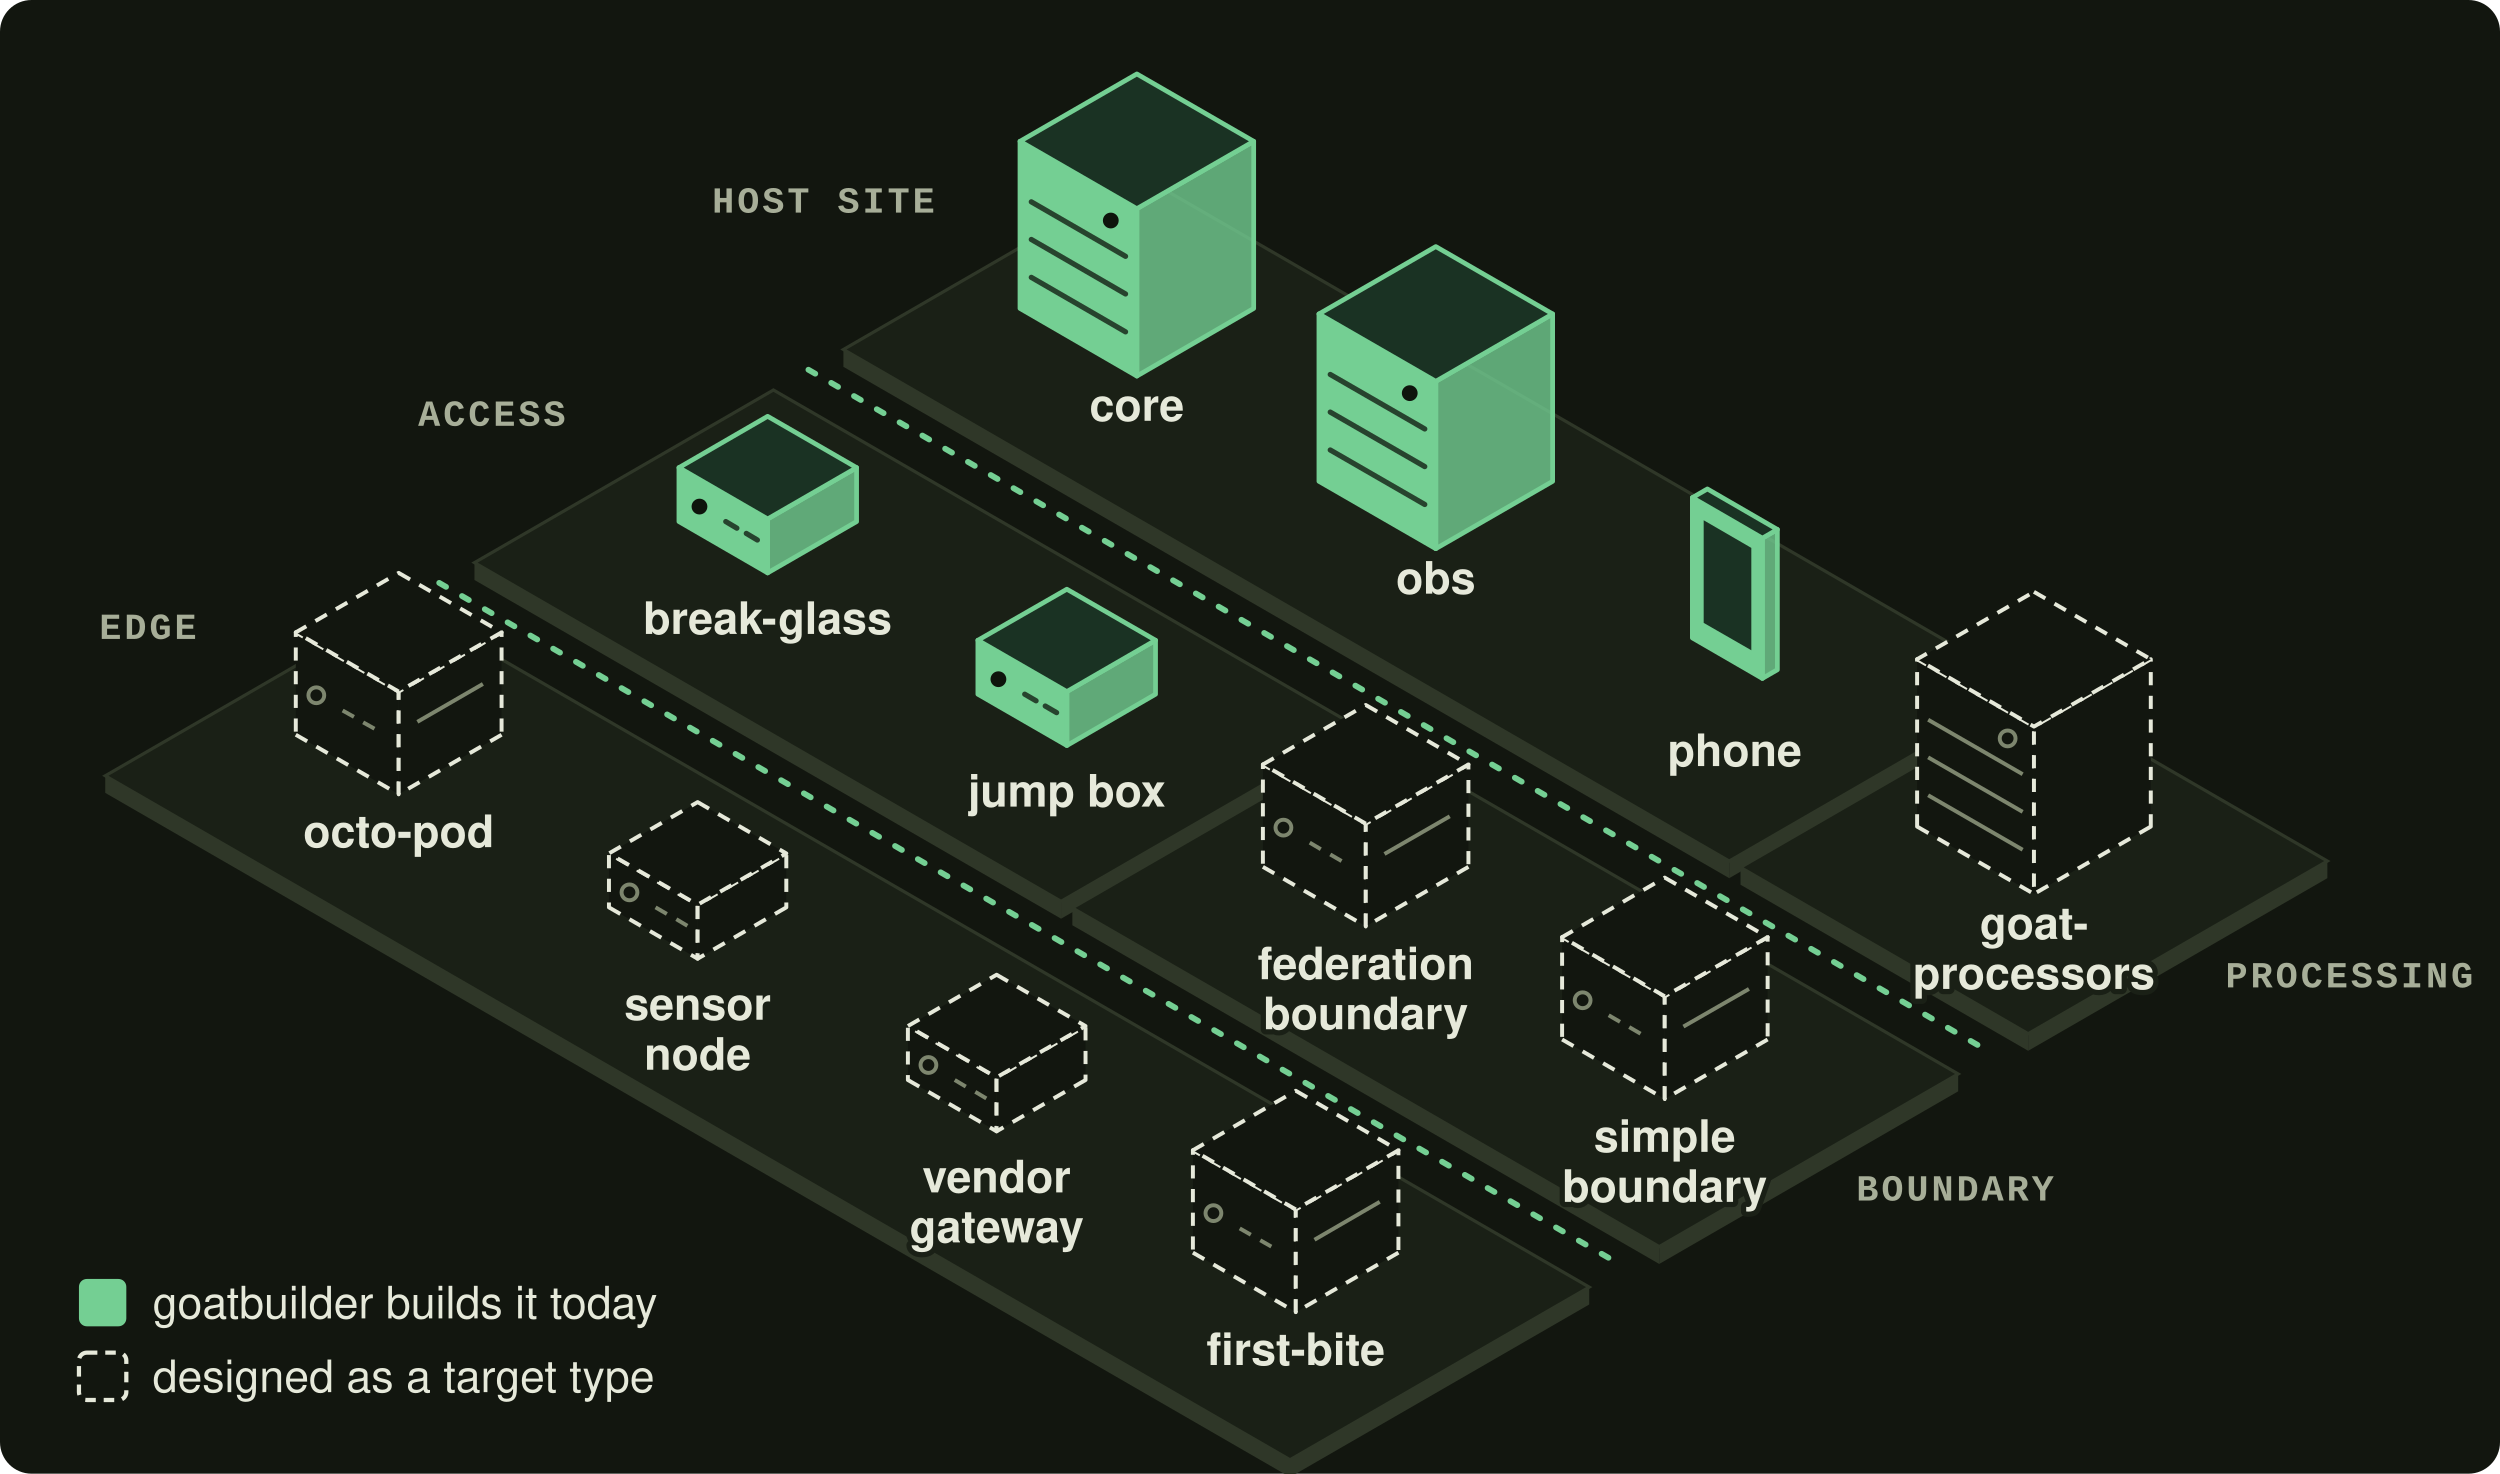
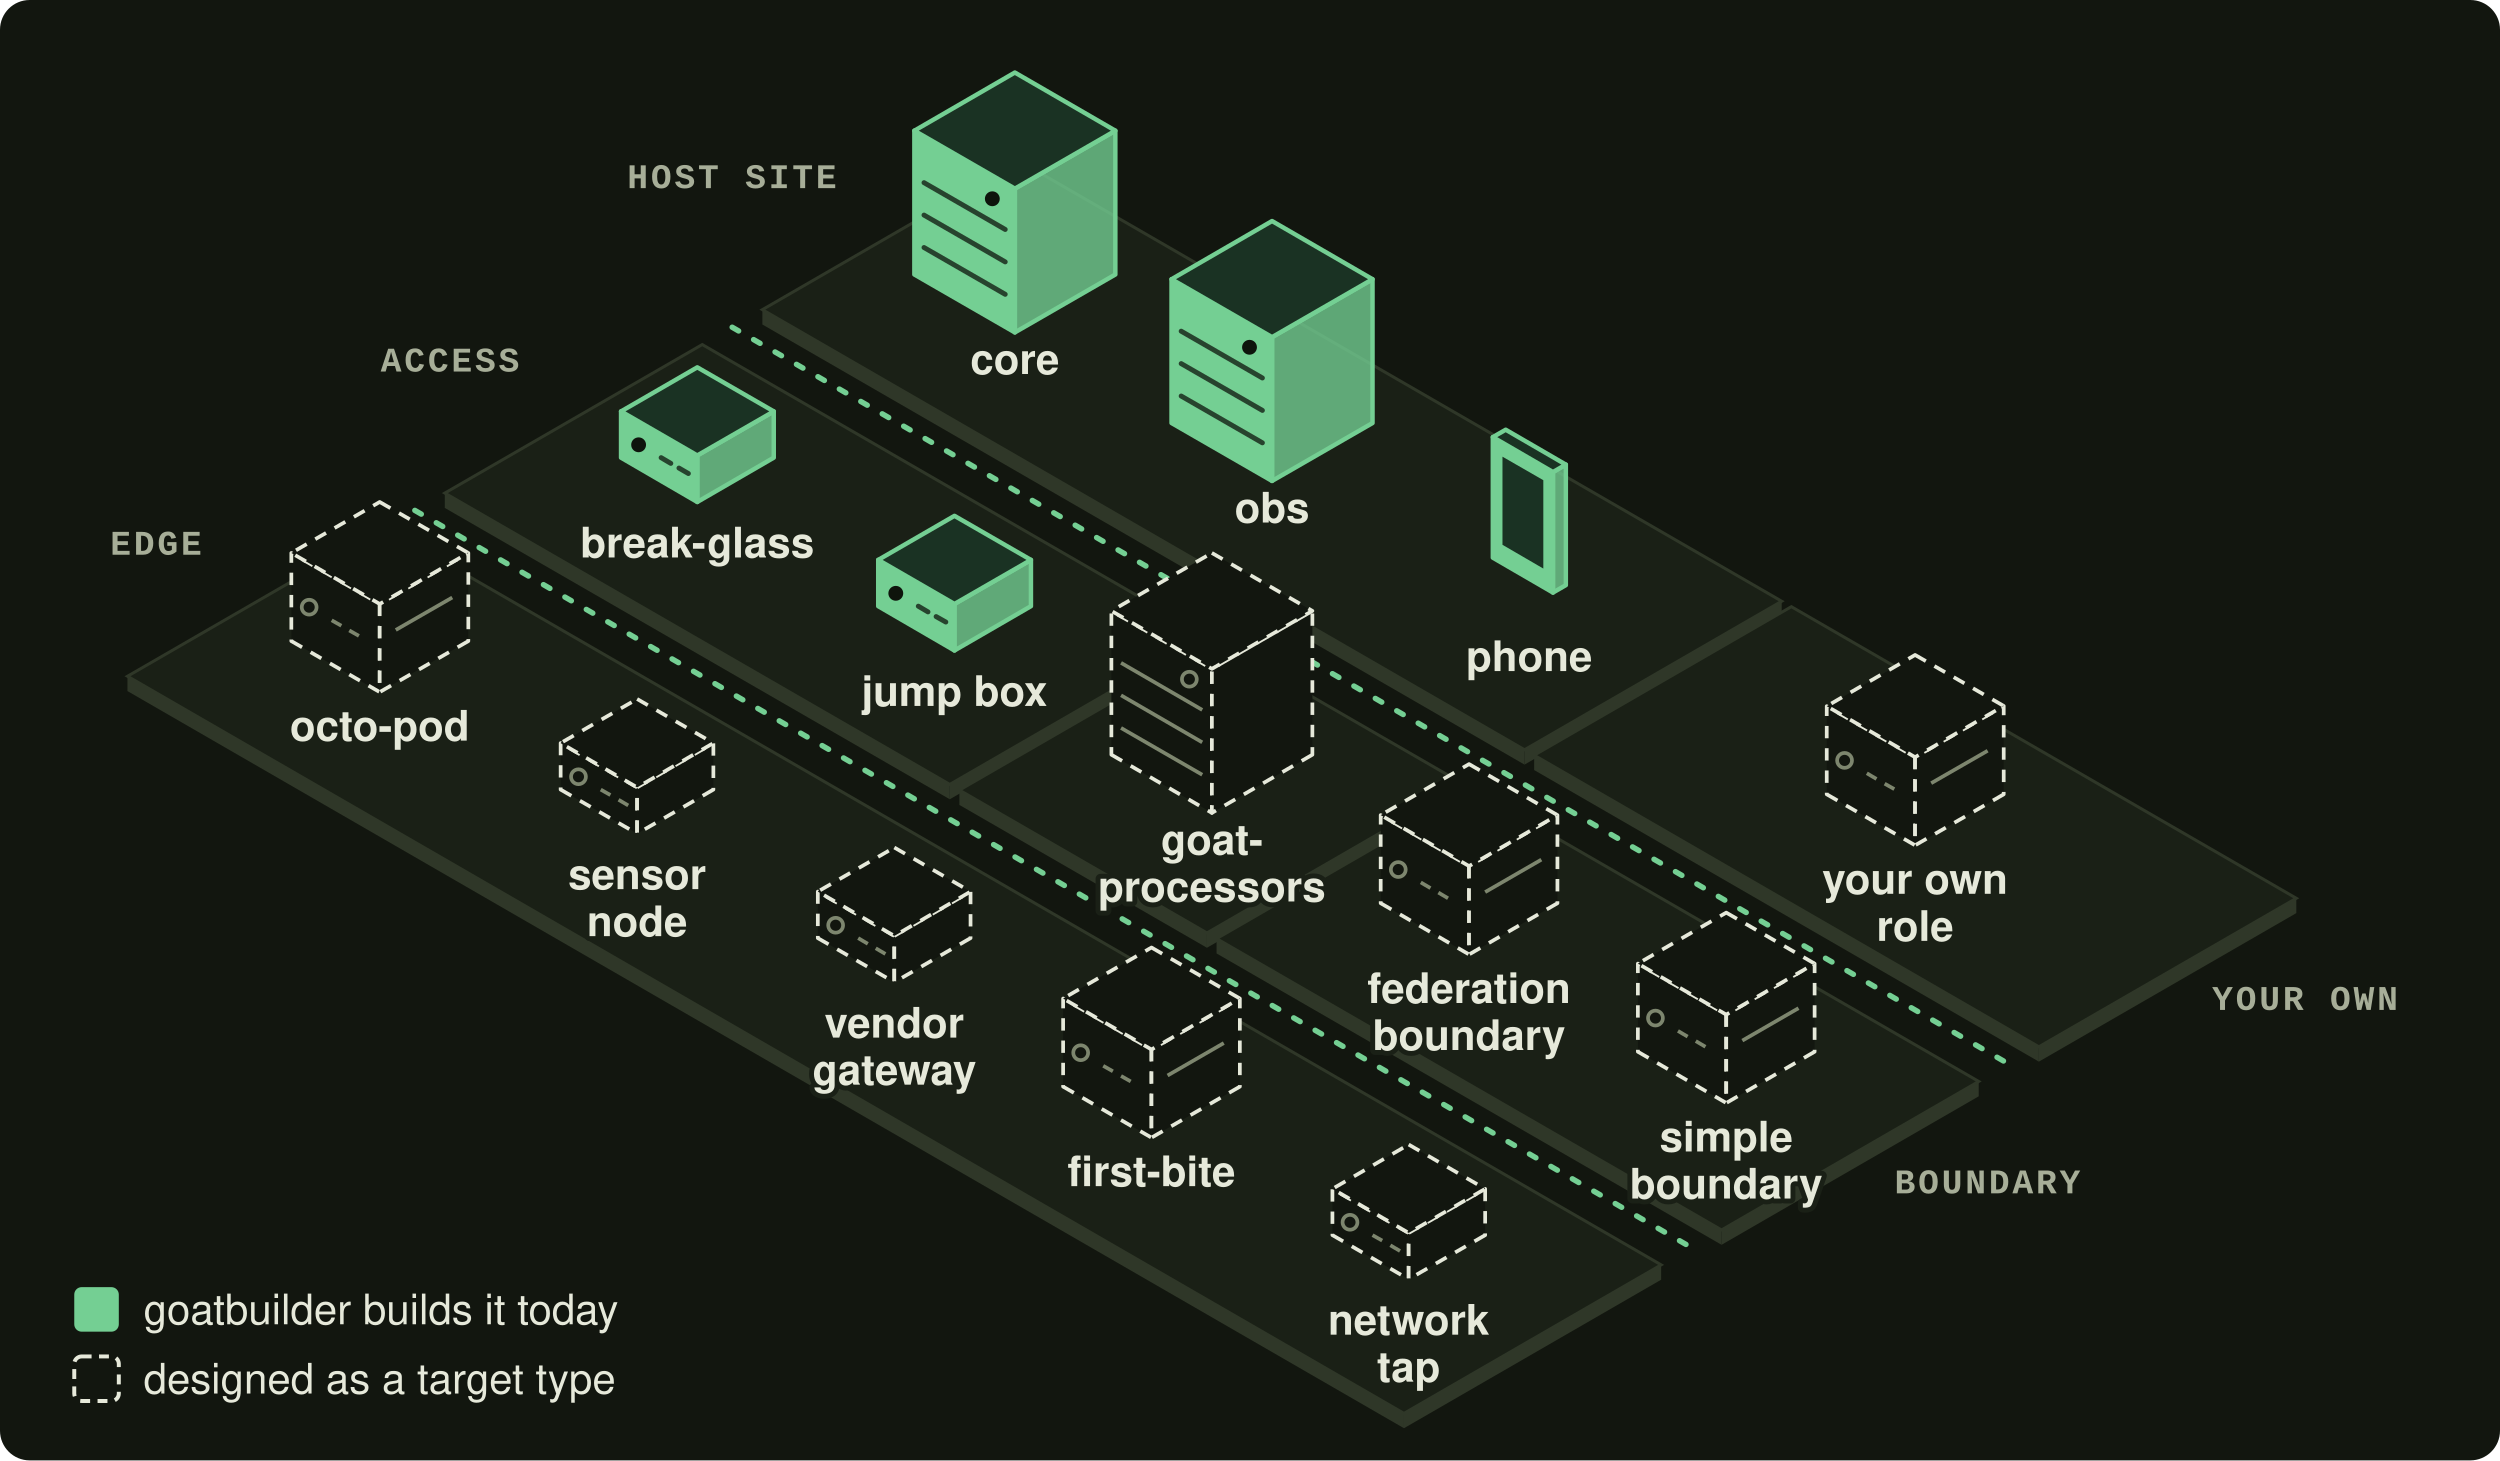
- <svg xmlns="http://www.w3.org/2000/svg" class="scene" viewBox="30 0 950 560" role="img" aria-label="Twelve machine roles on one site plan. Solid, built by goatbuilder today: core, obs, phone, break-glass, network-gear jump box. Dashed, designed as goatbuilder target types: goat-processors, federation boundary, simple boundary, octo-pod, sensor node, vendor gateway, first-bite.">
+ <svg xmlns="http://www.w3.org/2000/svg" class="scene" viewBox="30 0 1010 590" role="img" aria-label="Thirteen machine roles on one site plan, and a place for your own. Solid, built by goatbuilder today: core, obs, phone, break-glass, network-gear jump box. Dashed, designed as goatbuilder target types: goat-processors, federation boundary, simple boundary, octo-pod, sensor node, vendor gateway, first-bite, network tap, and a role of your own.">
  <style>
.scene{font-family:'Helvetica Neue', Helvetica, Arial, 'Liberation Sans', sans-serif;overflow:visible}
.scene .pd{fill:#1a2016;stroke:#2f3728;stroke-width:1.2}.scene .pe{fill:#2f3728}
.scene .mesh{stroke:#74cf93;stroke-width:2.2;fill:none;stroke-dasharray:3 7;stroke-linecap:round}
.scene .gl{font:700 14px ui-monospace, 'SF Mono', Menlo, Consolas, 'Liberation Mono', monospace;letter-spacing:.08em;fill:#a7ae98}
.scene .ml{font-size:17px;font-weight:700;fill:#e6e9da;paint-order:stroke fill;stroke:#1a2016;stroke-width:4px;stroke-linejoin:round}
.scene .hit{fill:transparent}.scene .ring{fill:none;stroke:none}
.scene .body polygon{stroke-linejoin:round}
.scene .built .st{fill:#1a3223;stroke:#74cf93;stroke-width:1.8}
.scene .built .sl{fill:#74cf93;stroke:#74cf93;stroke-width:1.8}
.scene .built .sr{fill:#74cf93;fill-opacity:.78;stroke:#74cf93;stroke-width:1.8}
.scene .built .scr{fill:#1a3223}
.scene .built .dt{stroke:#0e140c;stroke-width:2;stroke-linecap:round;opacity:.75}
.scene .built .led{fill:#0e140c}
.scene .plan .st,.scene .plan .sl,.scene .plan .sr{fill:#12160f;stroke:#e6e9da;stroke-width:1.5;stroke-dasharray:5 4}
.scene .plan .dt{stroke:#7d866e;stroke-width:1.5}.scene .plan .led{fill:none;stroke:#7d866e;stroke-width:1.5}
</style>
-   <rect x="30" width="950" height="560" rx="12" fill="#12160f" />
-   <polygon class="pe" points="350.5,132.8 687.1,327.2 687.1,333.7 350.5,139.4" />
-   <polygon class="pe" points="800.7,261.6 687.1,327.2 687.1,333.7 800.7,268.1" />
-   <polygon class="pd" points="464.1,67.2 800.7,261.6 687.1,327.2 350.5,132.8" />
-   <polygon class="pe" points="691.4,329.6 800.7,392.8 800.7,399.3 691.4,336.2" />
-   <polygon class="pe" points="914.4,327.2 800.7,392.8 800.7,399.3 914.4,333.7" />
-   <polygon class="pd" points="805.0,264.0 914.4,327.2 800.7,392.8 691.4,329.6" />
-   <polygon class="pe" points="210.3,213.8 433.2,342.5 433.2,349.1 210.3,220.4" />
-   <polygon class="pe" points="546.9,276.9 433.2,342.5 433.2,349.1 546.9,283.5" />
-   <polygon class="pd" points="323.9,148.2 546.9,276.9 433.2,342.5 210.3,213.8" />
-   <polygon class="pe" points="437.5,345.0 660.5,473.7 660.5,480.3 437.5,351.6" />
-   <polygon class="pe" points="774.1,408.1 660.5,473.7 660.5,480.3 774.1,414.7" />
-   <polygon class="pd" points="551.1,279.4 774.1,408.1 660.5,473.7 437.5,345.0" />
-   <polygon class="pe" points="70.0,294.8 520.2,554.7 520.2,561.3 70.0,301.3" />
-   <polygon class="pe" points="633.9,489.1 520.2,554.7 520.2,561.3 633.9,495.7" />
-   <polygon class="pd" points="183.6,229.2 633.9,489.1 520.2,554.7 70.0,294.8" />
-   <path class="mesh" d="M337.2 140.5L787.4 400.5" />
-   <path class="mesh" d="M196.9 221.5L647.2 481.4" />
-   <text class="gl" x="385.2" y="80.8" text-anchor="end">HOST SITE</text>
-   <text class="gl" x="244.9" y="161.8" text-anchor="end">ACCESS</text>
-   <text class="gl" x="104.7" y="242.8" text-anchor="end">EDGE</text>
-   <text class="gl" x="875.7" y="375.2" text-anchor="start">PROCESSING</text>
-   <text class="gl" x="735.4" y="456.2" text-anchor="start">BOUNDARY</text>
+   <rect x="30" width="1010" height="590" rx="12" fill="#12160f" />
+   <polygon class="pe" points="338.0,125.1 645.9,302.9 645.9,308.9 338.0,131.1" />
+   <polygon class="pe" points="749.8,242.9 645.9,302.9 645.9,308.9 749.8,248.9" />
+   <polygon class="pd" points="441.9,65.1 749.8,242.9 645.9,302.9 338.0,125.1" />
+   <polygon class="pe" points="649.8,305.1 853.7,422.9 853.7,428.9 649.8,311.1" />
+   <polygon class="pe" points="957.7,362.9 853.7,422.9 853.7,428.9 957.7,368.9" />
+   <polygon class="pd" points="753.7,245.1 957.7,362.9 853.7,422.9 649.8,305.1" />
+   <polygon class="pe" points="209.7,199.2 413.7,316.9 413.7,322.9 209.7,205.2" />
+   <polygon class="pe" points="517.6,256.9 413.7,316.9 413.7,322.9 517.6,262.9" />
+   <polygon class="pd" points="313.7,139.2 517.6,256.9 413.7,316.9 209.7,199.2" />
+   <polygon class="pe" points="417.6,319.2 517.6,376.9 517.6,382.9 417.6,325.2" />
+   <polygon class="pe" points="621.5,316.9 517.6,376.9 517.6,382.9 621.5,322.9" />
+   <polygon class="pd" points="521.5,259.2 621.5,316.9 517.6,376.9 417.6,319.2" />
+   <polygon class="pe" points="521.5,379.2 725.5,496.9 725.5,502.9 521.5,385.2" />
+   <polygon class="pe" points="829.4,436.9 725.5,496.9 725.5,502.9 829.4,442.9" />
+   <polygon class="pd" points="625.4,319.2 829.4,436.9 725.5,496.9 521.5,379.2" />
+   <polygon class="pe" points="81.5,273.2 597.2,571.0 597.2,577.0 81.5,279.2" />
+   <polygon class="pe" points="701.1,511.0 597.2,571.0 597.2,577.0 701.1,517.0" />
+   <polygon class="pd" points="185.4,213.2 701.1,511.0 597.2,571.0 81.5,273.2" />
+   <path class="mesh" d="M325.8 132.2L841.6 429.9" />
+   <path class="mesh" d="M197.6 206.2L713.3 504.0" />
+   <text class="gl" x="368.0" y="76.0" text-anchor="end">HOST SITE</text>
+   <text class="gl" x="239.8" y="150.1" text-anchor="end">ACCESS</text>
+   <text class="gl" x="111.5" y="224.1" text-anchor="end">EDGE</text>
+   <text class="gl" x="923.7" y="408.0" text-anchor="start">YOUR OWN</text>
+   <text class="gl" x="795.4" y="482.1" text-anchor="start">BOUNDARY</text>
  <g class="mach built" data-k="core" id="m-core">
-     <polygon class="hit" points="462.0,70.1 568.5,131.6 462.0,193.1 355.5,131.6" />
-     <polygon class="ring" points="462.0,80.1 526.3,117.2 462.0,154.4 397.7,117.2" />
-     <g class="body">
-       <polygon class="sl" points="417.6,117.2 462.0,142.9 462.0,79.3 417.6,53.7" />
-       <polygon class="sr" points="506.4,117.2 462.0,142.9 462.0,79.3 506.4,53.7" />
-       <polygon class="st" points="462.0,28.1 506.4,53.7 462.0,79.3 417.6,53.7" />
-       <path class="dt" d="M421.9 105.4L457.7 126.1" />
-       <path class="dt" d="M421.9 91.0L457.7 111.7" />
-       <path class="dt" d="M421.9 76.7L457.7 97.4" />
-       <circle class="led" cx="452.1" cy="83.8" r="3" />
-     </g>
-     <text class="ml" x="462.0" y="159.9" text-anchor="middle">core</text>
+     <polygon class="hit" points="440.0,67.8 537.4,124.0 440.0,180.2 342.6,124.0" />
+     <polygon class="ring" points="440.0,76.9 498.8,110.9 440.0,144.8 381.2,110.9" />
+     <g class="body">
+       <polygon class="sl" points="399.4,110.9 440.0,134.3 440.0,76.2 399.4,52.8" />
+       <polygon class="sr" points="480.6,110.9 440.0,134.3 440.0,76.2 480.6,52.8" />
+       <polygon class="st" points="440.0,29.3 480.6,52.8 440.0,76.2 399.4,52.8" />
+       <path class="dt" d="M403.3 100.0L436.1 118.9" />
+       <path class="dt" d="M403.3 86.9L436.1 105.8" />
+       <path class="dt" d="M403.3 73.8L436.1 92.7" />
+       <circle class="led" cx="430.9" cy="80.3" r="3" />
+     </g>
+     <text class="ml" x="440.0" y="151.1" text-anchor="middle">core</text>
  </g>
  <g class="mach built" data-k="obs" id="m-obs">
-     <polygon class="hit" points="575.6,135.7 682.1,197.2 575.6,258.7 469.1,197.2" />
-     <polygon class="ring" points="575.6,145.7 639.9,182.9 575.6,220.0 511.4,182.9" />
-     <g class="body">
-       <polygon class="sl" points="531.2,182.9 575.6,208.5 575.6,144.9 531.2,119.3" />
-       <polygon class="sr" points="620.0,182.9 575.6,208.5 575.6,144.9 620.0,119.3" />
-       <polygon class="st" points="575.6,93.7 620.0,119.3 575.6,144.9 531.2,119.3" />
-       <path class="dt" d="M535.5 171.0L571.4 191.7" />
-       <path class="dt" d="M535.5 156.6L571.4 177.3" />
-       <path class="dt" d="M535.5 142.3L571.4 163.0" />
-       <circle class="led" cx="565.7" cy="149.4" r="3" />
-     </g>
-     <text class="ml" x="575.6" y="225.6" text-anchor="middle">obs</text>
+     <polygon class="hit" points="543.9,127.8 641.4,184.0 543.9,240.2 446.5,184.0" />
+     <polygon class="ring" points="543.9,136.9 602.7,170.9 543.9,204.8 485.1,170.9" />
+     <g class="body">
+       <polygon class="sl" points="503.3,170.9 543.9,194.3 543.9,136.2 503.3,112.8" />
+       <polygon class="sr" points="584.5,170.9 543.9,194.3 543.9,136.2 584.5,112.8" />
+       <polygon class="st" points="543.9,89.3 584.5,112.8 543.9,136.2 503.3,112.8" />
+       <path class="dt" d="M507.2 160.0L540.0 178.9" />
+       <path class="dt" d="M507.2 146.9L540.0 165.8" />
+       <path class="dt" d="M507.2 133.8L540.0 152.7" />
+       <circle class="led" cx="534.8" cy="140.3" r="3" />
+     </g>
+     <text class="ml" x="543.9" y="211.1" text-anchor="middle">obs</text>
  </g>
  <g class="mach built" data-k="phone" id="m-phone">
-     <polygon class="hit" points="689.2,201.3 795.8,262.8 689.2,324.3 582.7,262.8" />
-     <polygon class="ring" points="678.8,227.6 725.3,254.5 699.7,269.3 653.2,242.4" />
-     <g class="body">
-       <polygon class="sl" points="673.1,242.4 699.7,257.8 699.7,204.5 673.1,189.1" />
-       <polygon class="sr" points="705.4,254.5 699.7,257.8 699.7,204.5 705.4,201.2" />
-       <polygon class="st" points="678.8,185.8 705.4,201.2 699.7,204.5 673.1,189.1" />
-       <polygon class="scr" points="677.4,236.7 695.5,247.1 695.5,208.2 677.4,197.7" />
-     </g>
-     <text class="ml" x="689.2" y="291.1" text-anchor="middle">phone</text>
+     <polygon class="hit" points="647.8,187.8 745.3,244.0 647.8,300.2 550.4,244.0" />
+     <polygon class="ring" points="638.3,211.8 680.8,236.4 657.4,249.9 614.9,225.3" />
+     <g class="body">
+       <polygon class="sl" points="633.1,225.3 657.4,239.4 657.4,190.7 633.1,176.6" />
+       <polygon class="sr" points="662.6,236.4 657.4,239.4 657.4,190.7 662.6,187.7" />
+       <polygon class="st" points="638.3,173.6 662.6,187.7 657.4,190.7 633.1,176.6" />
+       <polygon class="scr" points="637.0,220.1 653.5,229.7 653.5,194.0 637.0,184.5" />
+     </g>
+     <text class="ml" x="647.8" y="271.1" text-anchor="middle">phone</text>
+   </g>
+   <g class="mach plan" data-k="own" id="m-own">
+     <polygon class="hit" points="803.7,277.8 901.2,334.0 803.7,390.3 706.3,334.0" />
+     <polygon class="ring" points="803.7,289.8 857.6,320.9 803.7,352.0 749.8,320.9" />
+     <g class="body">
+       <polygon class="sl" points="768.0,320.9 803.7,341.5 803.7,305.9 768.0,285.3" />
+       <polygon class="sr" points="839.5,320.9 803.7,341.5 803.7,305.9 839.5,285.2" />
+       <polygon class="st" points="803.7,264.6 839.5,285.2 803.7,305.9 768.0,285.3" />
+       <circle class="led" cx="775.2" cy="307.2" r="3" />
+       <path class="dt" d="M784.2 312.4L788.1 314.7" />
+       <path class="dt" d="M791.4 316.6L795.3 318.8" />
+       <path class="dt" d="M833.0 303.3L810.2 316.4" />
+     </g>
+     <text class="ml" x="803.7" y="361.1" text-anchor="middle">your own</text>
+     <text class="ml" x="803.7" y="380.1" text-anchor="middle">role</text>
+   </g>
+   <g class="mach built" data-k="breakglass" id="m-breakglass">
+     <polygon class="hit" points="311.7,141.8 409.1,198.1 311.7,254.3 214.3,198.1" />
+     <polygon class="ring" points="311.7,156.6 360.8,184.9 311.7,213.3 262.7,184.9" />
+     <g class="body">
+       <polygon class="sl" points="280.9,184.9 311.7,202.8 311.7,184.0 280.9,166.2" />
+       <polygon class="sr" points="342.6,184.9 311.7,202.8 311.7,184.0 342.6,166.2" />
+       <polygon class="st" points="311.7,148.4 342.6,166.2 311.7,184.0 280.9,166.2" />
+       <circle class="led" cx="288.0" cy="179.7" r="3" />
+       <path class="dt" d="M297.1 184.9L301.0 187.2" />
+       <path class="dt" d="M304.3 189.1L308.1 191.3" />
+     </g>
+     <text class="ml" x="311.7" y="225.2" text-anchor="middle">break-glass</text>
+   </g>
+   <g class="mach built" data-k="network-jump" id="m-network-jump">
+     <polygon class="hit" points="415.6,201.8 513.1,258.1 415.6,314.3 318.2,258.1" />
+     <polygon class="ring" points="415.6,216.6 464.7,244.9 415.6,273.2 366.6,244.9" />
+     <g class="body">
+       <polygon class="sl" points="384.8,244.9 415.6,262.8 415.6,244.0 384.8,226.2" />
+       <polygon class="sr" points="446.5,244.9 415.6,262.8 415.6,244.0 446.5,226.2" />
+       <polygon class="st" points="415.6,208.4 446.5,226.2 415.6,244.0 384.8,226.2" />
+       <circle class="led" cx="391.9" cy="239.7" r="3" />
+       <path class="dt" d="M401.0 244.9L404.9 247.2" />
+       <path class="dt" d="M408.2 249.1L412.1 251.3" />
+     </g>
+     <text class="ml" x="415.6" y="285.2" text-anchor="middle">jump box</text>
  </g>
  <g class="mach plan" data-k="processors" id="m-processors">
-     <polygon class="hit" points="802.9,266.9 909.4,328.4 802.9,389.9 696.3,328.4" />
-     <polygon class="ring" points="802.9,276.9 867.1,314.1 802.9,351.2 738.6,314.1" />
-     <g class="body">
-       <polygon class="sl" points="758.5,314.1 802.9,339.7 802.9,276.1 758.5,250.5" />
-       <polygon class="sr" points="847.3,314.1 802.9,339.7 802.9,276.1 847.3,250.5" />
-       <polygon class="st" points="802.9,224.9 847.3,250.5 802.9,276.1 758.5,250.5" />
-       <path class="dt" d="M762.7 302.2L798.6 322.9" />
-       <path class="dt" d="M762.7 287.8L798.6 308.5" />
-       <path class="dt" d="M762.7 273.5L798.6 294.2" />
-       <circle class="led" cx="792.9" cy="280.6" r="3" />
-     </g>
-     <text class="ml" x="802.9" y="356.8" text-anchor="middle">goat-</text>
-     <text class="ml" x="802.9" y="375.8" text-anchor="middle">processors</text>
-   </g>
-   <g class="mach built" data-k="breakglass" id="m-breakglass">
-     <polygon class="hit" points="321.7,151.1 428.3,212.6 321.7,274.1 215.2,212.6" />
-     <polygon class="ring" points="321.7,167.3 375.4,198.2 321.7,229.2 268.1,198.2" />
-     <g class="body">
-       <polygon class="sl" points="288.0,198.2 321.7,217.7 321.7,197.2 288.0,177.7" />
-       <polygon class="sr" points="355.5,198.2 321.7,217.7 321.7,197.2 355.5,177.7" />
-       <polygon class="st" points="321.7,158.2 355.5,177.7 321.7,197.2 288.0,177.7" />
-       <circle class="led" cx="295.8" cy="192.5" r="3" />
-       <path class="dt" d="M305.8 198.2L310.0 200.7" />
-       <path class="dt" d="M313.6 202.7L317.8 205.2" />
-     </g>
-     <text class="ml" x="321.7" y="240.9" text-anchor="middle">break-glass</text>
-   </g>
-   <g class="mach built" data-k="network-jump" id="m-network-jump">
-     <polygon class="hit" points="435.4,216.7 541.9,278.2 435.4,339.7 328.8,278.2" />
-     <polygon class="ring" points="435.4,232.9 489.0,263.8 435.4,294.8 381.8,263.8" />
-     <g class="body">
-       <polygon class="sl" points="401.6,263.8 435.4,283.3 435.4,262.8 401.6,243.3" />
-       <polygon class="sr" points="469.1,263.8 435.4,283.3 435.4,262.8 469.1,243.3" />
-       <polygon class="st" points="435.4,223.9 469.1,243.3 435.4,262.8 401.6,243.3" />
-       <circle class="led" cx="409.4" cy="258.1" r="3" />
-       <path class="dt" d="M419.4 263.8L423.7 266.3" />
-       <path class="dt" d="M427.2 268.3L431.5 270.8" />
-     </g>
-     <text class="ml" x="435.4" y="306.5" text-anchor="middle">jump box</text>
+     <polygon class="hit" points="519.6,261.8 617.0,318.1 519.6,374.3 422.1,318.1" />
+     <polygon class="ring" points="519.6,271.0 578.3,304.9 519.6,338.9 460.8,304.9" />
+     <g class="body">
+       <polygon class="sl" points="479.0,304.9 519.6,328.4 519.6,270.2 479.0,246.8" />
+       <polygon class="sr" points="560.2,304.9 519.6,328.4 519.6,270.2 560.2,246.8" />
+       <polygon class="st" points="519.6,223.4 560.2,246.8 519.6,270.2 479.0,246.8" />
+       <path class="dt" d="M482.9 294.1L515.7 313.0" />
+       <path class="dt" d="M482.9 280.9L515.7 299.9" />
+       <path class="dt" d="M482.9 267.8L515.7 286.8" />
+       <circle class="led" cx="510.5" cy="274.4" r="3" />
+     </g>
+     <text class="ml" x="519.6" y="345.2" text-anchor="middle">goat-</text>
+     <text class="ml" x="519.6" y="364.2" text-anchor="middle">processors</text>
  </g>
  <g class="mach plan" data-k="federation" id="m-federation">
-     <polygon class="hit" points="549.0,282.3 655.5,343.8 549.0,405.3 442.5,343.8" />
-     <polygon class="ring" points="549.0,295.4 607.9,329.4 549.0,363.5 490.1,329.4" />
-     <g class="body">
-       <polygon class="sl" points="509.9,329.4 549.0,352.0 549.0,313.0 509.9,290.5" />
-       <polygon class="sr" points="588.0,329.4 549.0,352.0 549.0,313.0 588.0,290.5" />
-       <polygon class="st" points="549.0,267.9 588.0,290.5 549.0,313.0 509.9,290.5" />
-       <circle class="led" cx="517.7" cy="314.5" r="3" />
-       <path class="dt" d="M527.7 320.2L531.9 322.7" />
-       <path class="dt" d="M535.5 324.7L539.8 327.2" />
-       <path class="dt" d="M580.9 310.2L556.1 324.5" />
-     </g>
-     <text class="ml" x="549.0" y="372.1" text-anchor="middle">federation</text>
-     <text class="ml" x="549.0" y="391.1" text-anchor="middle">boundary</text>
+     <polygon class="hit" points="623.5,321.8 720.9,378.1 623.5,434.3 526.1,378.1" />
+     <polygon class="ring" points="623.5,333.8 677.4,364.9 623.5,396.1 569.6,364.9" />
+     <g class="body">
+       <polygon class="sl" points="587.8,364.9 623.5,385.6 623.5,349.9 587.8,329.3" />
+       <polygon class="sr" points="659.2,364.9 623.5,385.6 623.5,349.9 659.2,329.3" />
+       <polygon class="st" points="623.5,308.7 659.2,329.3 623.5,349.9 587.8,329.3" />
+       <circle class="led" cx="594.9" cy="351.3" r="3" />
+       <path class="dt" d="M604.0 356.5L607.9 358.8" />
+       <path class="dt" d="M611.1 360.6L615.0 362.9" />
+       <path class="dt" d="M652.7 347.3L630.0 360.4" />
+     </g>
+     <text class="ml" x="623.5" y="405.2" text-anchor="middle">federation</text>
+     <text class="ml" x="623.5" y="424.2" text-anchor="middle">boundary</text>
  </g>
  <g class="mach plan" data-k="simple" id="m-simple">
-     <polygon class="hit" points="662.6,347.9 769.1,409.4 662.6,470.9 556.1,409.4" />
-     <polygon class="ring" points="662.6,361.0 721.6,395.0 662.6,429.1 603.7,395.0" />
-     <g class="body">
-       <polygon class="sl" points="623.6,395.0 662.6,417.6 662.6,378.6 623.6,356.1" />
-       <polygon class="sr" points="701.7,395.0 662.6,417.6 662.6,378.6 701.7,356.1" />
-       <polygon class="st" points="662.6,333.5 701.7,356.1 662.6,378.6 623.6,356.1" />
-       <circle class="led" cx="631.4" cy="380.1" r="3" />
-       <path class="dt" d="M641.3 385.8L645.6 388.3" />
-       <path class="dt" d="M649.1 390.3L653.4 392.8" />
-       <path class="dt" d="M694.6 375.8L669.7 390.1" />
-     </g>
-     <text class="ml" x="662.6" y="437.7" text-anchor="middle">simple</text>
-     <text class="ml" x="662.6" y="456.7" text-anchor="middle">boundary</text>
+     <polygon class="hit" points="727.4,381.8 824.8,438.1 727.4,494.3 630.0,438.1" />
+     <polygon class="ring" points="727.4,393.8 781.3,424.9 727.4,456.1 673.5,424.9" />
+     <g class="body">
+       <polygon class="sl" points="691.7,424.9 727.4,445.6 727.4,409.9 691.7,389.3" />
+       <polygon class="sr" points="763.1,424.9 727.4,445.6 727.4,409.9 763.1,389.3" />
+       <polygon class="st" points="727.4,368.7 763.1,389.3 727.4,409.9 691.7,389.3" />
+       <circle class="led" cx="698.8" cy="411.3" r="3" />
+       <path class="dt" d="M707.9 416.5L711.8 418.8" />
+       <path class="dt" d="M715.1 420.6L719.0 422.9" />
+       <path class="dt" d="M756.6 407.3L733.9 420.4" />
+     </g>
+     <text class="ml" x="727.4" y="465.2" text-anchor="middle">simple</text>
+     <text class="ml" x="727.4" y="484.2" text-anchor="middle">boundary</text>
  </g>
  <g class="mach plan" data-k="octo-pod" id="m-octo-pod">
-     <polygon class="hit" points="181.5,232.0 288.0,293.5 181.5,355.1 75.0,293.6" />
-     <polygon class="ring" points="181.5,245.2 240.4,279.2 181.5,313.2 122.6,279.2" />
-     <g class="body">
-       <polygon class="sl" points="142.4,279.2 181.5,301.8 181.5,262.8 142.4,240.3" />
-       <polygon class="sr" points="220.6,279.2 181.5,301.8 181.5,262.8 220.6,240.3" />
-       <polygon class="st" points="181.5,217.7 220.6,240.3 181.5,262.8 142.4,240.3" />
-       <circle class="led" cx="150.2" cy="264.2" r="3" />
-       <path class="dt" d="M160.2 270.0L164.5 272.4" />
-       <path class="dt" d="M168.0 274.5L172.3 276.9" />
-       <path class="dt" d="M213.5 259.9L188.6 274.3" />
-     </g>
-     <text class="ml" x="181.5" y="321.9" text-anchor="middle">octo-pod</text>
+     <polygon class="hit" points="183.4,215.9 280.9,272.1 183.4,328.4 86.0,272.1" />
+     <polygon class="ring" points="183.4,227.9 237.4,259.0 183.4,290.1 129.5,259.0" />
+     <g class="body">
+       <polygon class="sl" points="147.7,259.0 183.4,279.6 183.4,244.0 147.7,223.4" />
+       <polygon class="sr" points="219.2,259.0 183.4,279.6 183.4,244.0 219.2,223.4" />
+       <polygon class="st" points="183.4,202.8 219.2,223.4 183.4,244.0 147.7,223.4" />
+       <circle class="led" cx="154.9" cy="245.3" r="3" />
+       <path class="dt" d="M164.0 250.6L167.9 252.8" />
+       <path class="dt" d="M171.1 254.7L175.0 256.9" />
+       <path class="dt" d="M212.7 241.4L189.9 254.5" />
+     </g>
+     <text class="ml" x="183.4" y="299.2" text-anchor="middle">octo-pod</text>
  </g>
  <g class="mach plan" data-k="sensor" id="m-sensor">
-     <polygon class="hit" points="295.1,297.6 401.6,359.2 295.1,420.7 188.6,359.2" />
-     <polygon class="ring" points="295.1,313.8 348.7,344.8 295.1,375.8 241.5,344.8" />
-     <g class="body">
-       <polygon class="sl" points="261.4,344.8 295.1,364.3 295.1,343.8 261.4,324.3" />
-       <polygon class="sr" points="328.8,344.8 295.1,364.3 295.1,343.8 328.8,324.3" />
-       <polygon class="st" points="295.1,304.8 328.8,324.3 295.1,343.8 261.4,324.3" />
-       <circle class="led" cx="269.2" cy="339.1" r="3" />
-       <path class="dt" d="M279.1 344.8L283.4 347.3" />
-       <path class="dt" d="M287.0 349.3L291.2 351.8" />
-     </g>
-     <text class="ml" x="295.1" y="387.5" text-anchor="middle">sensor</text>
-     <text class="ml" x="295.1" y="406.5" text-anchor="middle">node</text>
+     <polygon class="hit" points="287.4,275.9 384.8,332.1 287.4,388.4 189.9,332.1" />
+     <polygon class="ring" points="287.4,290.7 336.4,319.0 287.4,347.3 238.3,319.0" />
+     <g class="body">
+       <polygon class="sl" points="256.5,319.0 287.4,336.8 287.4,318.1 256.5,300.2" />
+       <polygon class="sr" points="318.2,319.0 287.4,336.8 287.4,318.1 318.2,300.2" />
+       <polygon class="st" points="287.4,282.4 318.2,300.2 287.4,318.1 256.5,300.2" />
+       <circle class="led" cx="263.7" cy="313.8" r="3" />
+       <path class="dt" d="M272.7 319.0L276.6 321.2" />
+       <path class="dt" d="M279.9 323.1L283.8 325.4" />
+     </g>
+     <text class="ml" x="287.4" y="359.2" text-anchor="middle">sensor</text>
+     <text class="ml" x="287.4" y="378.2" text-anchor="middle">node</text>
  </g>
  <g class="mach plan" data-k="vendor" id="m-vendor">
-     <polygon class="hit" points="408.7,363.2 515.3,424.8 408.7,486.3 302.2,424.8" />
-     <polygon class="ring" points="408.7,379.4 462.4,410.4 408.7,441.4 355.1,410.4" />
-     <g class="body">
-       <polygon class="sl" points="375.0,410.4 408.7,429.9 408.7,409.4 375.0,389.9" />
-       <polygon class="sr" points="442.5,410.4 408.7,429.9 408.7,409.4 442.5,389.9" />
-       <polygon class="st" points="408.7,370.4 442.5,389.9 408.7,409.4 375.0,389.9" />
-       <circle class="led" cx="382.8" cy="404.7" r="3" />
-       <path class="dt" d="M392.8 410.4L397.0 412.9" />
-       <path class="dt" d="M400.6 414.9L404.8 417.4" />
-     </g>
-     <text class="ml" x="408.7" y="453.1" text-anchor="middle">vendor</text>
-     <text class="ml" x="408.7" y="472.1" text-anchor="middle">gateway</text>
+     <polygon class="hit" points="391.3,335.9 488.7,392.1 391.3,448.4 293.9,392.1" />
+     <polygon class="ring" points="391.3,350.7 440.3,379.0 391.3,407.3 342.2,379.0" />
+     <g class="body">
+       <polygon class="sl" points="360.4,379.0 391.3,396.8 391.3,378.1 360.4,360.2" />
+       <polygon class="sr" points="422.1,379.0 391.3,396.8 391.3,378.1 422.1,360.2" />
+       <polygon class="st" points="391.3,342.4 422.1,360.2 391.3,378.1 360.4,360.2" />
+       <circle class="led" cx="367.6" cy="373.8" r="3" />
+       <path class="dt" d="M376.7 379.0L380.6 381.3" />
+       <path class="dt" d="M383.8 383.1L387.7 385.4" />
+     </g>
+     <text class="ml" x="391.3" y="419.2" text-anchor="middle">vendor</text>
+     <text class="ml" x="391.3" y="438.2" text-anchor="middle">gateway</text>
  </g>
  <g class="mach plan" data-k="first-bite" id="m-first-bite">
-     <polygon class="hit" points="522.4,428.9 628.9,490.4 522.4,551.9 415.8,490.4" />
-     <polygon class="ring" points="522.4,442.0 581.3,476.0 522.4,510.0 463.4,476.0" />
-     <g class="body">
-       <polygon class="sl" points="483.3,476.0 522.4,498.6 522.4,459.6 483.3,437.1" />
-       <polygon class="sr" points="561.4,476.0 522.4,498.6 522.4,459.6 561.4,437.1" />
-       <polygon class="st" points="522.4,414.5 561.4,437.1 522.4,459.6 483.3,437.1" />
-       <circle class="led" cx="491.1" cy="461.0" r="3" />
-       <path class="dt" d="M501.1 466.8L505.3 469.2" />
-       <path class="dt" d="M508.9 471.3L513.1 473.7" />
-       <path class="dt" d="M554.3 456.7L529.5 471.1" />
-     </g>
-     <text class="ml" x="522.4" y="518.7" text-anchor="middle">first-bite</text>
-   </g>
-   <g transform="translate(60 486)">
+     <polygon class="hit" points="495.2,395.9 592.6,452.1 495.2,508.4 397.8,452.1" />
+     <polygon class="ring" points="495.2,407.9 549.1,439.0 495.2,470.1 441.3,439.0" />
+     <g class="body">
+       <polygon class="sl" points="459.5,439.0 495.2,459.6 495.2,424.0 459.5,403.4" />
+       <polygon class="sr" points="530.9,439.0 495.2,459.6 495.2,424.0 530.9,403.4" />
+       <polygon class="st" points="495.2,382.8 530.9,403.4 495.2,424.0 459.5,403.4" />
+       <circle class="led" cx="466.6" cy="425.3" r="3" />
+       <path class="dt" d="M475.7 430.6L479.6 432.8" />
+       <path class="dt" d="M482.9 434.7L486.8 436.9" />
+       <path class="dt" d="M524.4 421.4L501.7 434.5" />
+     </g>
+     <text class="ml" x="495.2" y="479.2" text-anchor="middle">first-bite</text>
+   </g>
+   <g class="mach plan" data-k="tap" id="m-tap">
+     <polygon class="hit" points="599.1,455.9 696.6,512.1 599.1,568.4 501.7,512.1" />
+     <polygon class="ring" points="599.1,470.7 648.2,499.0 599.1,527.3 550.1,499.0" />
+     <g class="body">
+       <polygon class="sl" points="568.3,499.0 599.1,516.8 599.1,498.1 568.3,480.3" />
+       <polygon class="sr" points="630.0,499.0 599.1,516.8 599.1,498.1 630.0,480.3" />
+       <polygon class="st" points="599.1,462.4 630.0,480.3 599.1,498.1 568.3,480.3" />
+       <circle class="led" cx="575.4" cy="493.8" r="3" />
+       <path class="dt" d="M584.5 499.0L588.4 501.2" />
+       <path class="dt" d="M591.7 503.1L595.6 505.4" />
+     </g>
+     <text class="ml" x="599.1" y="539.2" text-anchor="middle">network</text>
+     <text class="ml" x="599.1" y="558.2" text-anchor="middle">tap</text>
+   </g>
+   <g transform="translate(60 520)">
    <rect width="18" height="18" rx="3" fill="#74cf93" />
    <text x="28" y="15" font-size="17" fill="#e6e9da">goatbuilder builds it today</text>
    <rect y="28" width="18" height="18" rx="3" fill="#12160f" stroke="#e6e9da" stroke-width="1.6" stroke-dasharray="4 3" />
    <text x="28" y="43" font-size="17" fill="#e6e9da">designed as a target type</text>
  </g>
</svg>
